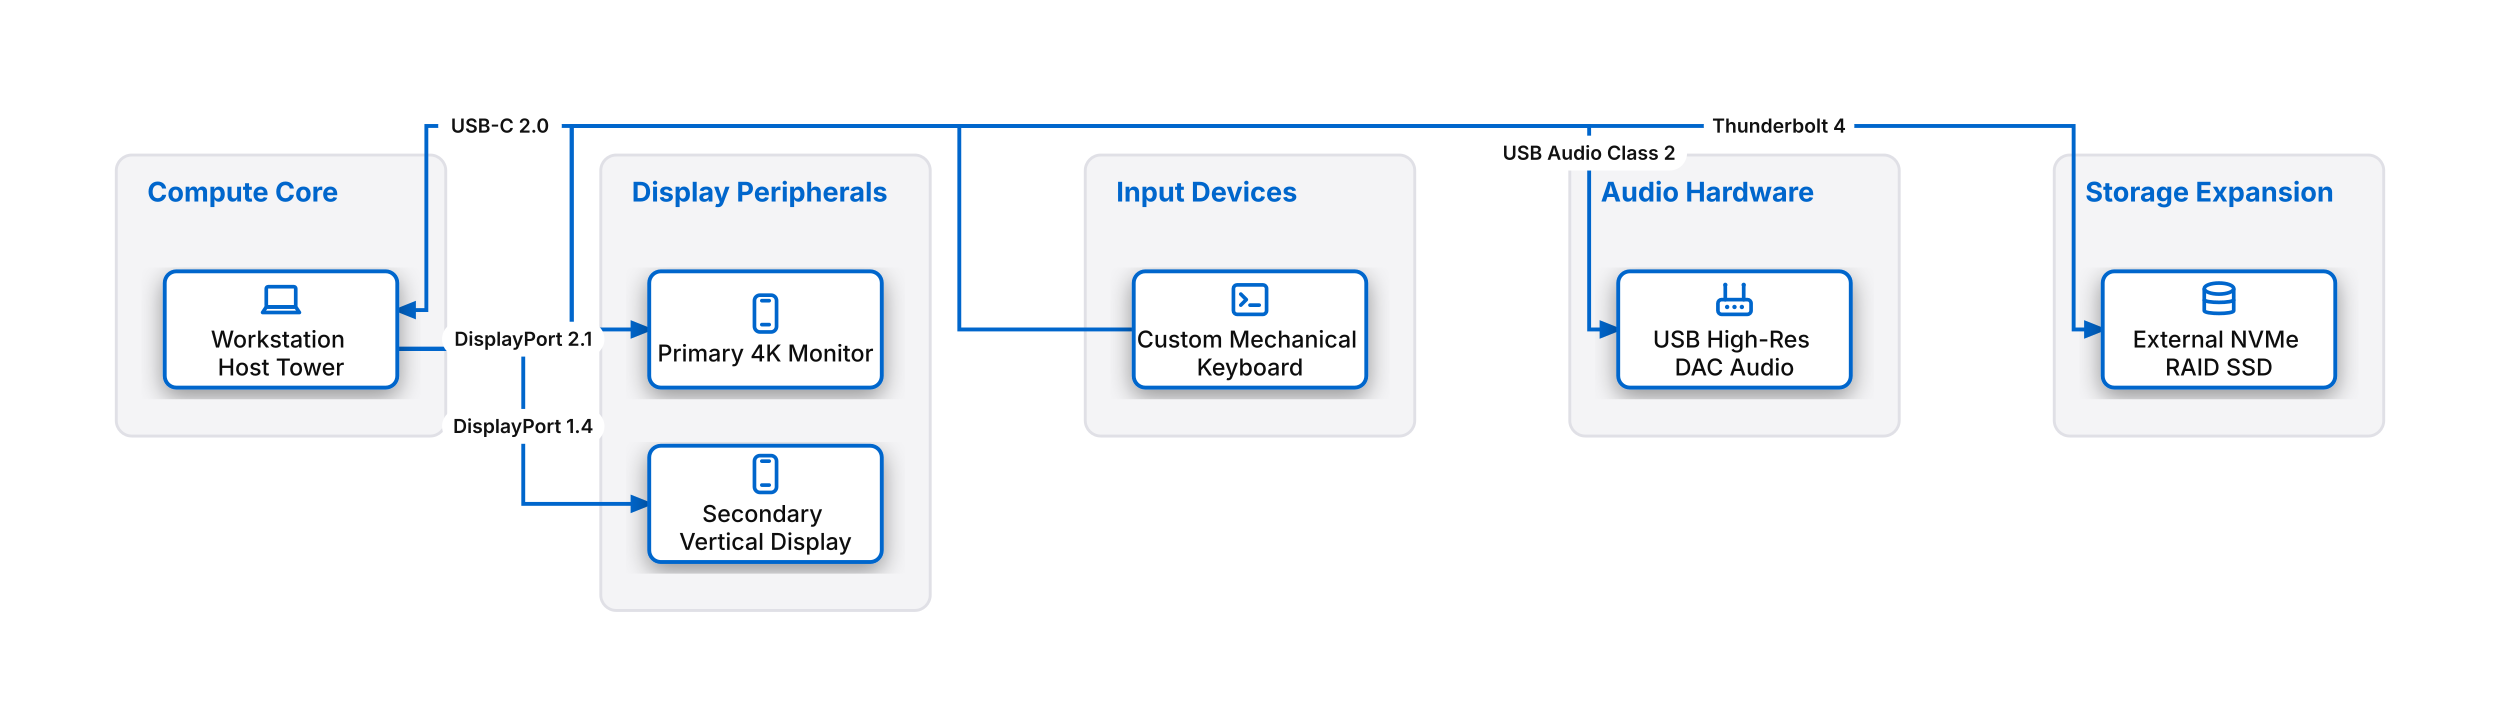
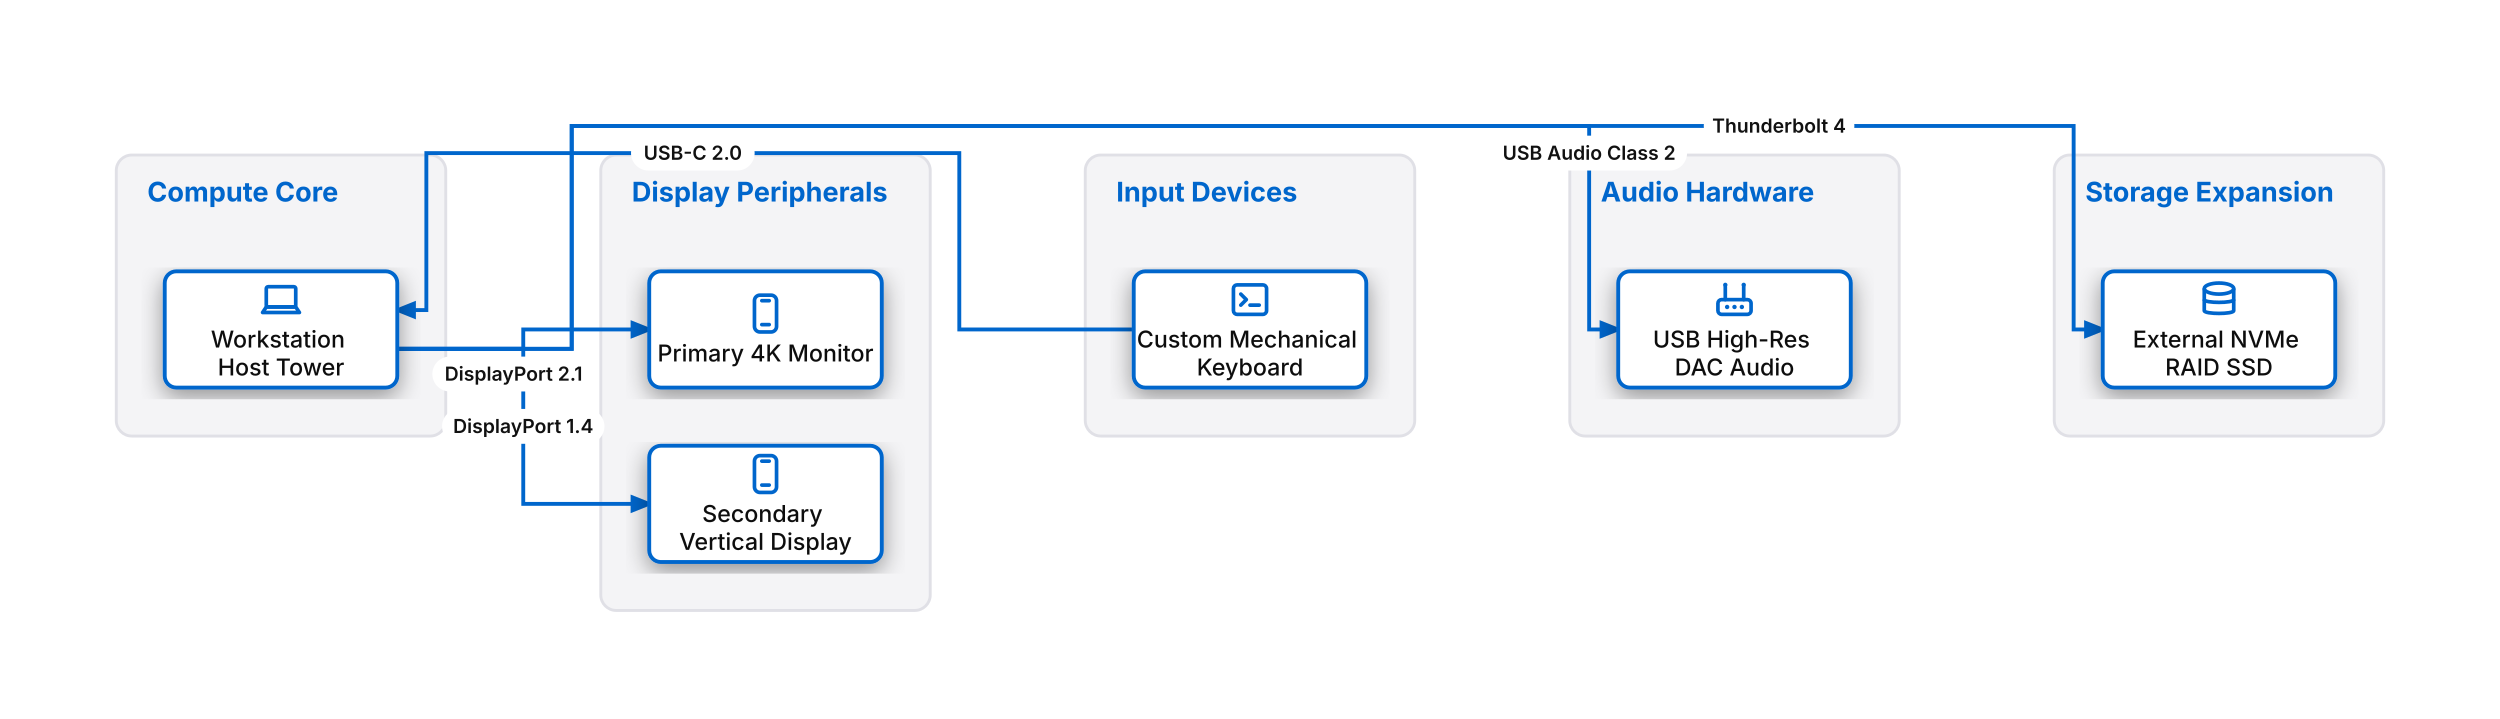
<svg xmlns="http://www.w3.org/2000/svg" viewBox="0 0 1290 371" width="1290" height="371">
  <defs>
    <marker id="arrow" viewBox="0 0 10 10" refX="8" refY="5" markerWidth="6" markerHeight="6" orient="auto-start-reverse">
      <path d="M 0 1 L 10 5 L 0 9 z" fill="#0066CC" />
    </marker>
    <marker id="arrow-tail" viewBox="0 0 10 10" refX="2" refY="5" markerWidth="6" markerHeight="6" orient="auto">
      <path d="M 10 1 L 0 5 L 10 9 z" fill="#0066CC" />
    </marker>
    <filter id="shadow" x="-10%" y="-10%" width="120%" height="120%">
      <feDropShadow dx="0" dy="4" stdDeviation="6" flood-color="#000000" flood-opacity="0.4" />
    </filter>
  </defs>
  <rect width="100%" height="100%" fill="#FFFFFF" />
  <g id="group_1">
    <rect x="60.0" y="80.0" width="170.0" height="145.0" rx="8" fill="#F4F4F6" stroke="#E0E0E6" stroke-width="1.5" />
    <text x="76" y="104" fill="#0066CC" font-family="Inter, -apple-system, BlinkMacSystemFont, 'Segoe UI', Roboto, sans-serif" font-size="14" font-weight="700" text-anchor="start">Compute Core</text>
  </g>
  <g id="group_2">
    <rect x="310.0" y="80.0" width="170.0" height="235.0" rx="8" fill="#F4F4F6" stroke="#E0E0E6" stroke-width="1.5" />
    <text x="326" y="104" fill="#0066CC" font-family="Inter, -apple-system, BlinkMacSystemFont, 'Segoe UI', Roboto, sans-serif" font-size="14" font-weight="700" text-anchor="start">Display Peripherals</text>
  </g>
  <g id="group_3">
    <rect x="560.0" y="80.0" width="170.0" height="145.0" rx="8" fill="#F4F4F6" stroke="#E0E0E6" stroke-width="1.5" />
    <text x="576" y="104" fill="#0066CC" font-family="Inter, -apple-system, BlinkMacSystemFont, 'Segoe UI', Roboto, sans-serif" font-size="14" font-weight="700" text-anchor="start">Input Devices</text>
  </g>
  <g id="group_4">
    <rect x="810.0" y="80.0" width="170.0" height="145.0" rx="8" fill="#F4F4F6" stroke="#E0E0E6" stroke-width="1.5" />
    <text x="826" y="104" fill="#0066CC" font-family="Inter, -apple-system, BlinkMacSystemFont, 'Segoe UI', Roboto, sans-serif" font-size="14" font-weight="700" text-anchor="start">Audio Hardware</text>
  </g>
  <g id="group_5">
    <rect x="1060.0" y="80.0" width="170.0" height="145.0" rx="8" fill="#F4F4F6" stroke="#E0E0E6" stroke-width="1.5" />
    <text x="1076" y="104" fill="#0066CC" font-family="Inter, -apple-system, BlinkMacSystemFont, 'Segoe UI', Roboto, sans-serif" font-size="14" font-weight="700" text-anchor="start">Storage Expansion</text>
  </g>
  <path d="M 205.0 180.0 L 270.0 180.0 L 270.0 170.0 L 335.0 170.0" fill="none" stroke="#0066CC" stroke-width="2" marker-end="url(#arrow)" />
  <path d="M 205.0 180.0 L 270.0 180.0 L 270.0 260.0 L 335.0 260.0" fill="none" stroke="#0066CC" stroke-width="2" marker-end="url(#arrow)" />
-   <path d="M 585.0 170.0 L 495.0 170.0 L 495.0 65.0 L 220.0 65.0 L 220.0 160.0 L 205.0 160.0" fill="none" stroke="#0066CC" stroke-width="2" marker-end="url(#arrow)" />
+   <path d="M 585.0 170.0 L 495.0 170.0 L 495.0 79.0 L 220.0 79.0 L 220.0 160.0 L 205.0 160.0" fill="none" stroke="#0066CC" stroke-width="2" marker-end="url(#arrow)" />
  <path d="M 205.0 180.0 L 295.0 180.0 L 295.0 65.0 L 820.0 65.0 L 820.0 170.0 L 835.0 170.0" fill="none" stroke="#0066CC" stroke-width="2" marker-end="url(#arrow)" />
  <path d="M 205.0 180.0 L 295.0 180.0 L 295.0 65.0 L 1070.0 65.0 L 1070.0 170.0 L 1085.0 170.0" fill="none" stroke="#0066CC" stroke-width="2" marker-end="url(#arrow)" />
  <g class="badge">
-     <rect x="228.096" y="166.0" width="83.808" height="18.0" rx="9.0" fill="#FFFFFF" />
-     <text x="270" y="178.44" fill="#111111" font-family="Inter, -apple-system, BlinkMacSystemFont, 'Segoe UI', Roboto, sans-serif" font-size="10" font-weight="600" text-anchor="middle">DisplayPort 2.1</text>
+     <rect x="223.096" y="184.0" width="83.808" height="18.0" rx="9.0" fill="#FFFFFF" />
+     <text x="265" y="196.44" fill="#111111" font-family="Inter, -apple-system, BlinkMacSystemFont, 'Segoe UI', Roboto, sans-serif" font-size="10" font-weight="600" text-anchor="middle">DisplayPort 2.1</text>
  </g>
  <g class="badge">
    <rect x="228.096" y="211.0" width="83.808" height="18.0" rx="9.0" fill="#FFFFFF" />
    <text x="270" y="223.44" fill="#111111" font-family="Inter, -apple-system, BlinkMacSystemFont, 'Segoe UI', Roboto, sans-serif" font-size="10" font-weight="600" text-anchor="middle">DisplayPort 1.4</text>
  </g>
  <g class="badge">
-     <rect x="226.104" y="56.0" width="63.793" height="18.0" rx="9.0" fill="#FFFFFF" />
-     <text x="258" y="68.44" fill="#111111" font-family="Inter, -apple-system, BlinkMacSystemFont, 'Segoe UI', Roboto, sans-serif" font-size="10" font-weight="600" text-anchor="middle">USB-C 2.0</text>
+     <rect x="325.604" y="70.0" width="63.793" height="18.0" rx="9.0" fill="#FFFFFF" />
+     <text x="357.5" y="82.44" fill="#111111" font-family="Inter, -apple-system, BlinkMacSystemFont, 'Segoe UI', Roboto, sans-serif" font-size="10" font-weight="600" text-anchor="middle">USB-C 2.0</text>
  </g>
  <g class="badge">
    <rect x="769.48" y="70.0" width="101.039" height="18.0" rx="9.0" fill="#FFFFFF" />
    <text x="820" y="82.44" fill="#111111" font-family="Inter, -apple-system, BlinkMacSystemFont, 'Segoe UI', Roboto, sans-serif" font-size="10" font-weight="600" text-anchor="middle">USB Audio Class 2</text>
  </g>
  <g class="badge">
    <rect x="879.146" y="56.0" width="77.709" height="18.0" rx="9.0" fill="#FFFFFF" />
    <text x="918" y="68.44" fill="#111111" font-family="Inter, -apple-system, BlinkMacSystemFont, 'Segoe UI', Roboto, sans-serif" font-size="10" font-weight="600" text-anchor="middle">Thunderbolt 4</text>
  </g>
  <g id="pc_host" filter="url(#shadow)">
    <rect x="85.0" y="140.0" width="120.0" height="60.0" rx="6.0" fill="#FFFFFF" stroke="#0066CC" stroke-width="2.0" />
    <g class="icon icon-laptop" transform="translate(133.6, 143.2) scale(0.95)">
      <rect x="4" y="5" width="16" height="11" rx="1" fill="none" stroke="#0066CC" stroke-width="2.0" />
      <path d="M 2 19 H 22 L 20 16 H 4 Z" fill="none" stroke="#0066CC" stroke-width="2.0" stroke-linejoin="round" />
    </g>
    <text x="145" y="179.33" text-anchor="middle" fill="#111111" font-family="Inter, -apple-system, BlinkMacSystemFont, 'Segoe UI', Roboto, sans-serif" font-size="12" font-weight="500">
      <tspan x="145" dy="0">Workstation</tspan>
      <tspan x="145" dy="14.4">Host Tower</tspan>
    </text>
  </g>
  <g id="display1" filter="url(#shadow)">
    <rect x="335.0" y="140.0" width="120.0" height="60.0" rx="6.0" fill="#FFFFFF" stroke="#0066CC" stroke-width="2.0" />
    <g class="icon icon-mobile" transform="translate(383.6, 150.4) scale(0.95)">
      <rect x="6" y="2" width="12" height="20" rx="3" fill="none" stroke="#0066CC" stroke-width="2.0" />
      <line x1="10" y1="18" x2="14" y2="18" stroke="#0066CC" stroke-width="2.0" stroke-linecap="round" />
      <line x1="10" y1="5" x2="14" y2="5" stroke="#0066CC" stroke-width="2.0" stroke-linecap="round" />
    </g>
    <text x="395" y="186.53" fill="#111111" font-family="Inter, -apple-system, BlinkMacSystemFont, 'Segoe UI', Roboto, sans-serif" font-size="12" font-weight="500" text-anchor="middle">Primary 4K Monitor</text>
  </g>
  <g id="display2" filter="url(#shadow)">
    <rect x="335.0" y="230.0" width="120.0" height="60.0" rx="6.0" fill="#FFFFFF" stroke="#0066CC" stroke-width="2.0" />
    <g class="icon icon-mobile" transform="translate(383.6, 233.2) scale(0.95)">
      <rect x="6" y="2" width="12" height="20" rx="3" fill="none" stroke="#0066CC" stroke-width="2.0" />
      <line x1="10" y1="18" x2="14" y2="18" stroke="#0066CC" stroke-width="2.0" stroke-linecap="round" />
      <line x1="10" y1="5" x2="14" y2="5" stroke="#0066CC" stroke-width="2.0" stroke-linecap="round" />
    </g>
    <text x="395" y="269.33" text-anchor="middle" fill="#111111" font-family="Inter, -apple-system, BlinkMacSystemFont, 'Segoe UI', Roboto, sans-serif" font-size="12" font-weight="500">
      <tspan x="395" dy="0">Secondary</tspan>
      <tspan x="395" dy="14.4">Vertical Display</tspan>
    </text>
  </g>
  <g id="keyboard" filter="url(#shadow)">
    <rect x="585.0" y="140.0" width="120.0" height="60.0" rx="6.0" fill="#FFFFFF" stroke="#0066CC" stroke-width="2.0" />
    <g class="icon icon-terminal" transform="translate(633.6, 143.2) scale(0.95)">
      <rect x="3" y="4" width="18" height="16" rx="2" fill="none" stroke="#0066CC" stroke-width="2.0" />
      <polyline points="7,9 10,12 7,15" fill="none" stroke="#0066CC" stroke-width="2.0" stroke-linecap="round" stroke-linejoin="round" />
      <line x1="12" y1="15" x2="17" y2="15" stroke="#0066CC" stroke-width="2.0" stroke-linecap="round" />
    </g>
    <text x="645" y="179.33" text-anchor="middle" fill="#111111" font-family="Inter, -apple-system, BlinkMacSystemFont, 'Segoe UI', Roboto, sans-serif" font-size="12" font-weight="500">
      <tspan x="645" dy="0">Custom Mechanical</tspan>
      <tspan x="645" dy="14.4">Keyboard</tspan>
    </text>
  </g>
  <g id="dac" filter="url(#shadow)">
    <rect x="835.0" y="140.0" width="120.0" height="60.0" rx="6.0" fill="#FFFFFF" stroke="#0066CC" stroke-width="2.0" />
    <g class="icon icon-router" transform="translate(883.6, 143.2) scale(0.95)">
      <rect x="3" y="12" width="18" height="8" rx="2" fill="none" stroke="#0066CC" stroke-width="2.0" />
      <line x1="7" y1="12" x2="7" y2="5" stroke="#0066CC" stroke-width="2.0" stroke-linecap="round" />
      <line x1="17" y1="12" x2="17" y2="5" stroke="#0066CC" stroke-width="2.0" stroke-linecap="round" />
      <circle cx="7" cy="4" r="1.2" fill="#0066CC" />
      <circle cx="17" cy="4" r="1.2" fill="#0066CC" />
      <circle cx="8" cy="16" r="1.2" fill="#0066CC" />
      <circle cx="12" cy="16" r="1.2" fill="#0066CC" />
      <circle cx="16" cy="16" r="1.2" fill="#0066CC" />
    </g>
    <text x="895" y="179.33" text-anchor="middle" fill="#111111" font-family="Inter, -apple-system, BlinkMacSystemFont, 'Segoe UI', Roboto, sans-serif" font-size="12" font-weight="500">
      <tspan x="895" dy="0">USB High-Res</tspan>
      <tspan x="895" dy="14.4">DAC Audio</tspan>
    </text>
  </g>
  <g id="backup_ssd" filter="url(#shadow)">
    <rect x="1085.0" y="140.0" width="120.0" height="60.0" rx="6.0" fill="#FFFFFF" stroke="#0066CC" stroke-width="2.0" />
    <g class="icon icon-storage" transform="translate(1133.6, 143.2) scale(0.95)">
      <ellipse cx="12" cy="6" rx="8" ry="3" fill="none" stroke="#0066CC" stroke-width="2.0" />
      <path d="M 4 6 V 18 C 4 20 20 20 20 18 V 6" fill="none" stroke="#0066CC" stroke-width="2.0" />
      <path d="M 4 12 C 4 14 20 14 20 12" fill="none" stroke="#0066CC" stroke-width="2.0" />
    </g>
    <text x="1145" y="179.33" text-anchor="middle" fill="#111111" font-family="Inter, -apple-system, BlinkMacSystemFont, 'Segoe UI', Roboto, sans-serif" font-size="12" font-weight="500">
      <tspan x="1145" dy="0">External NVMe</tspan>
      <tspan x="1145" dy="14.4">RAID SSD</tspan>
    </text>
  </g>
</svg>
